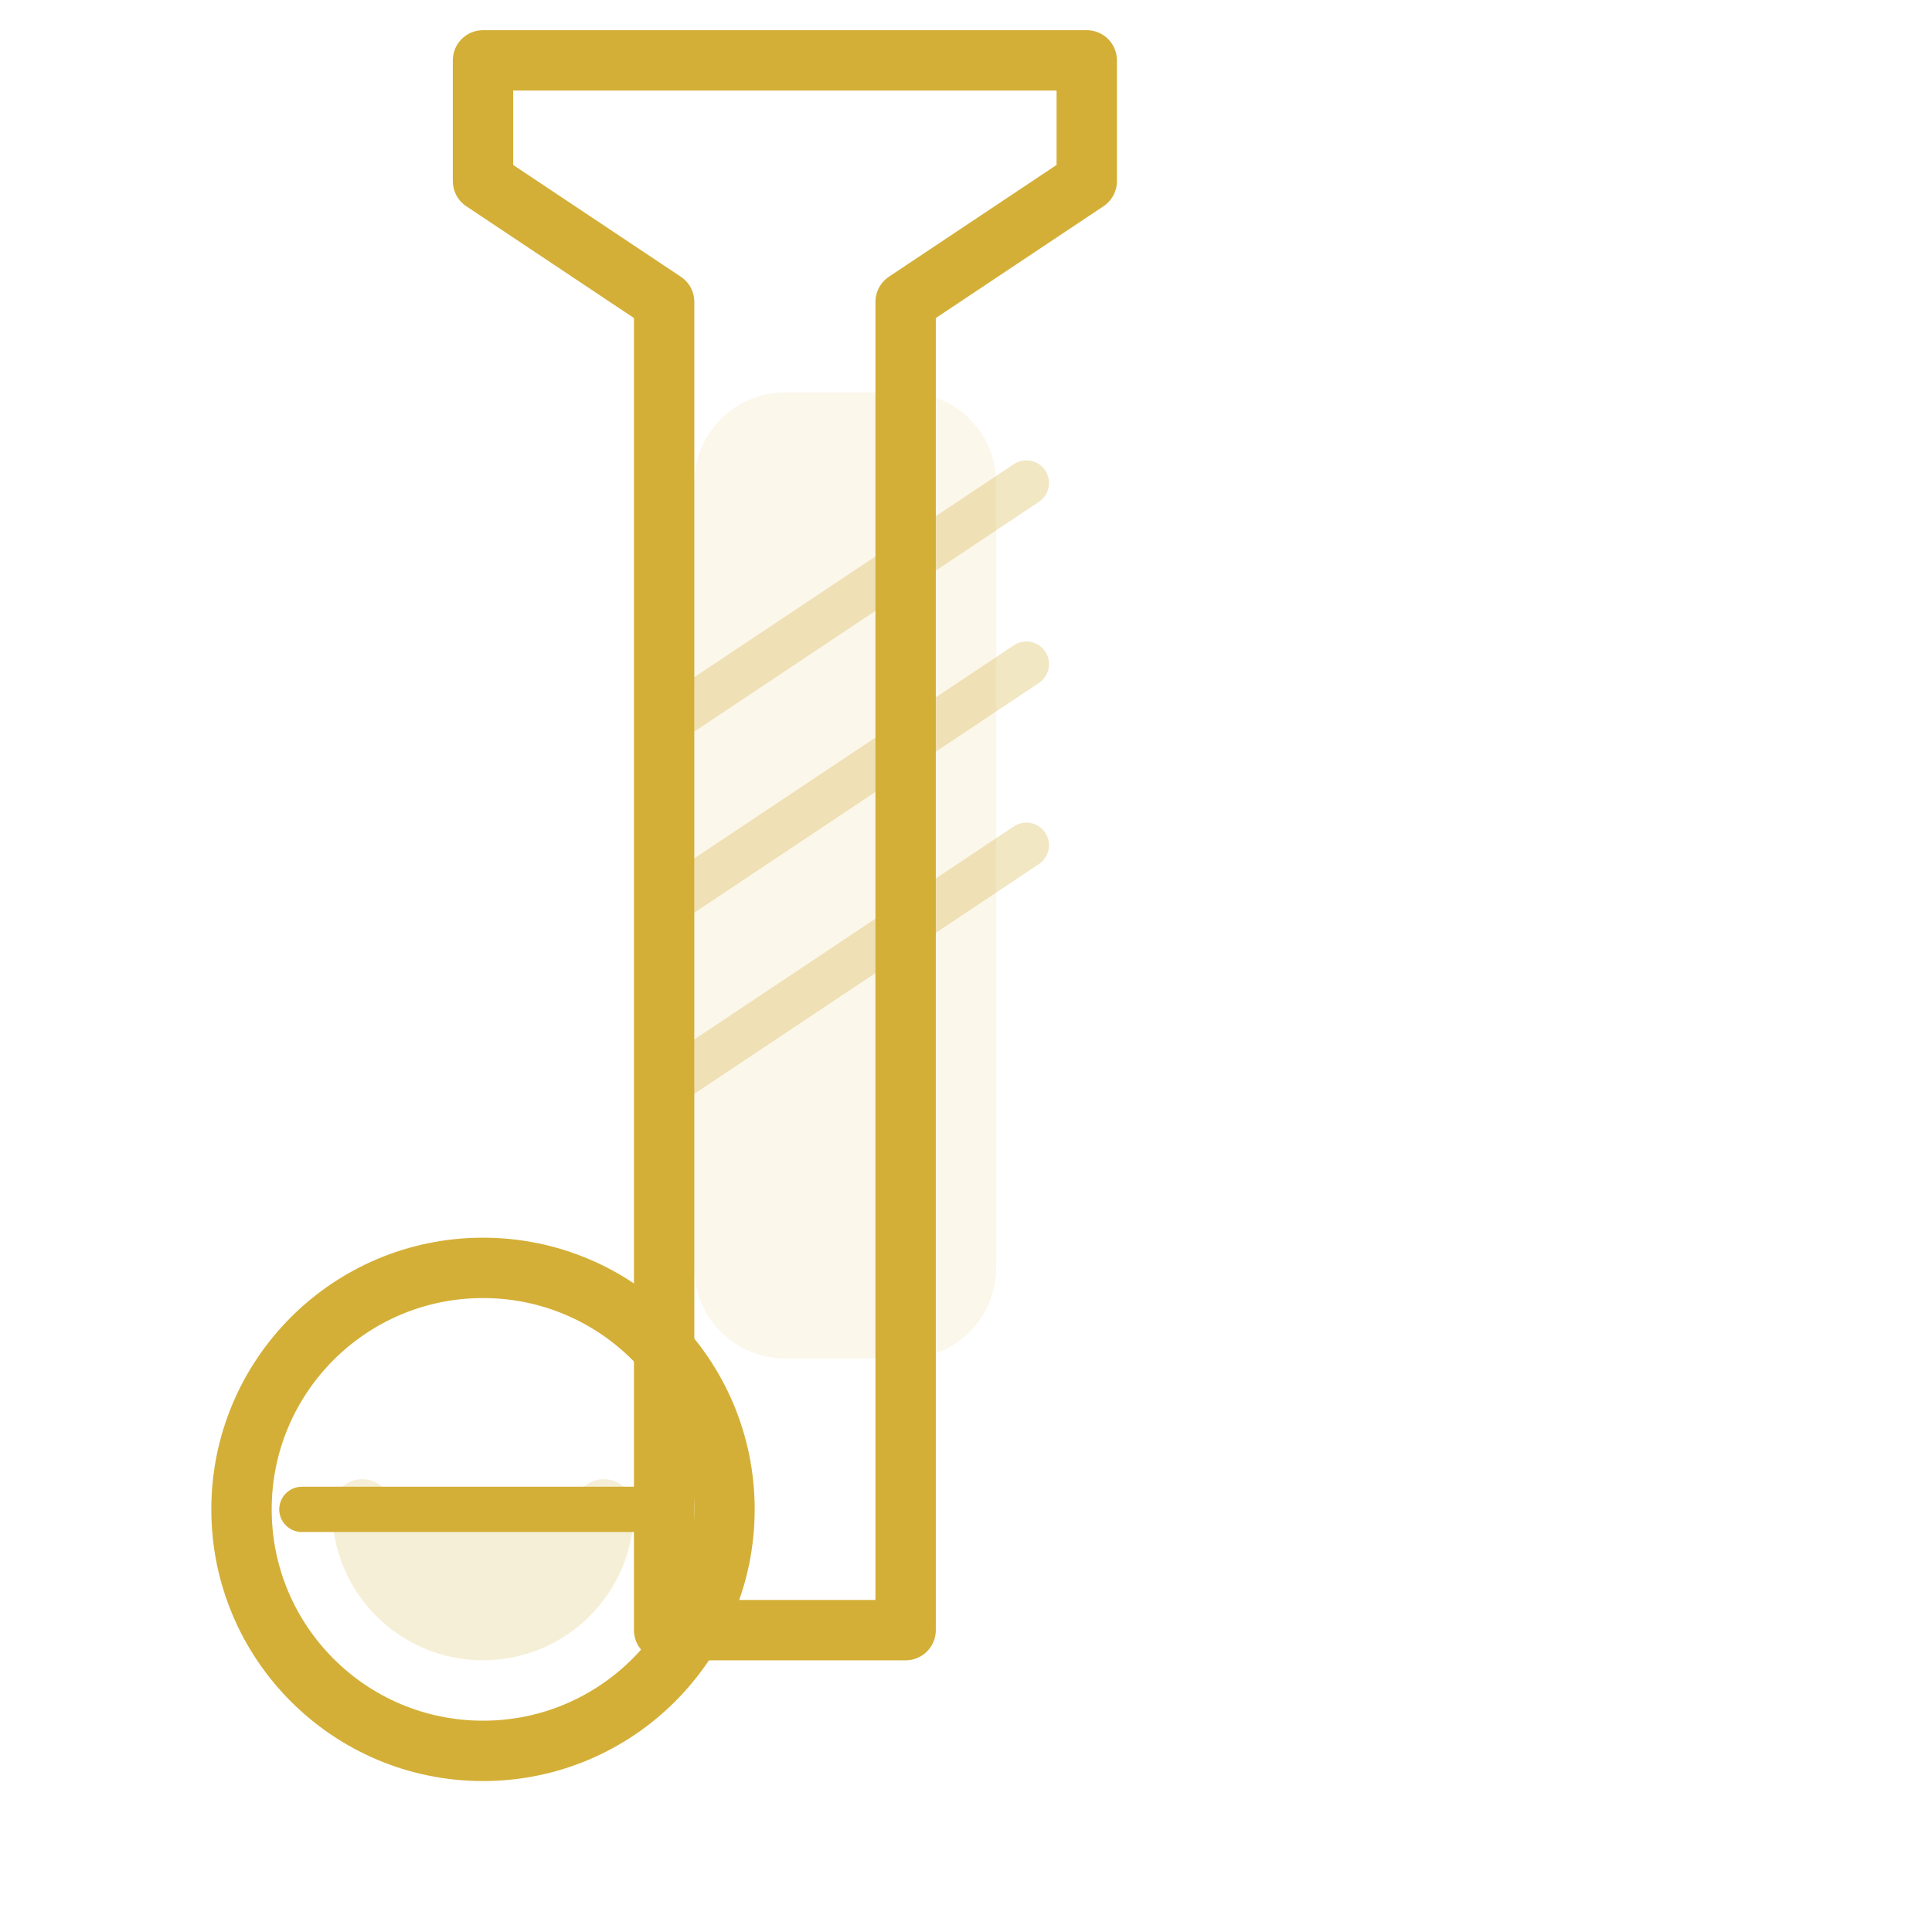
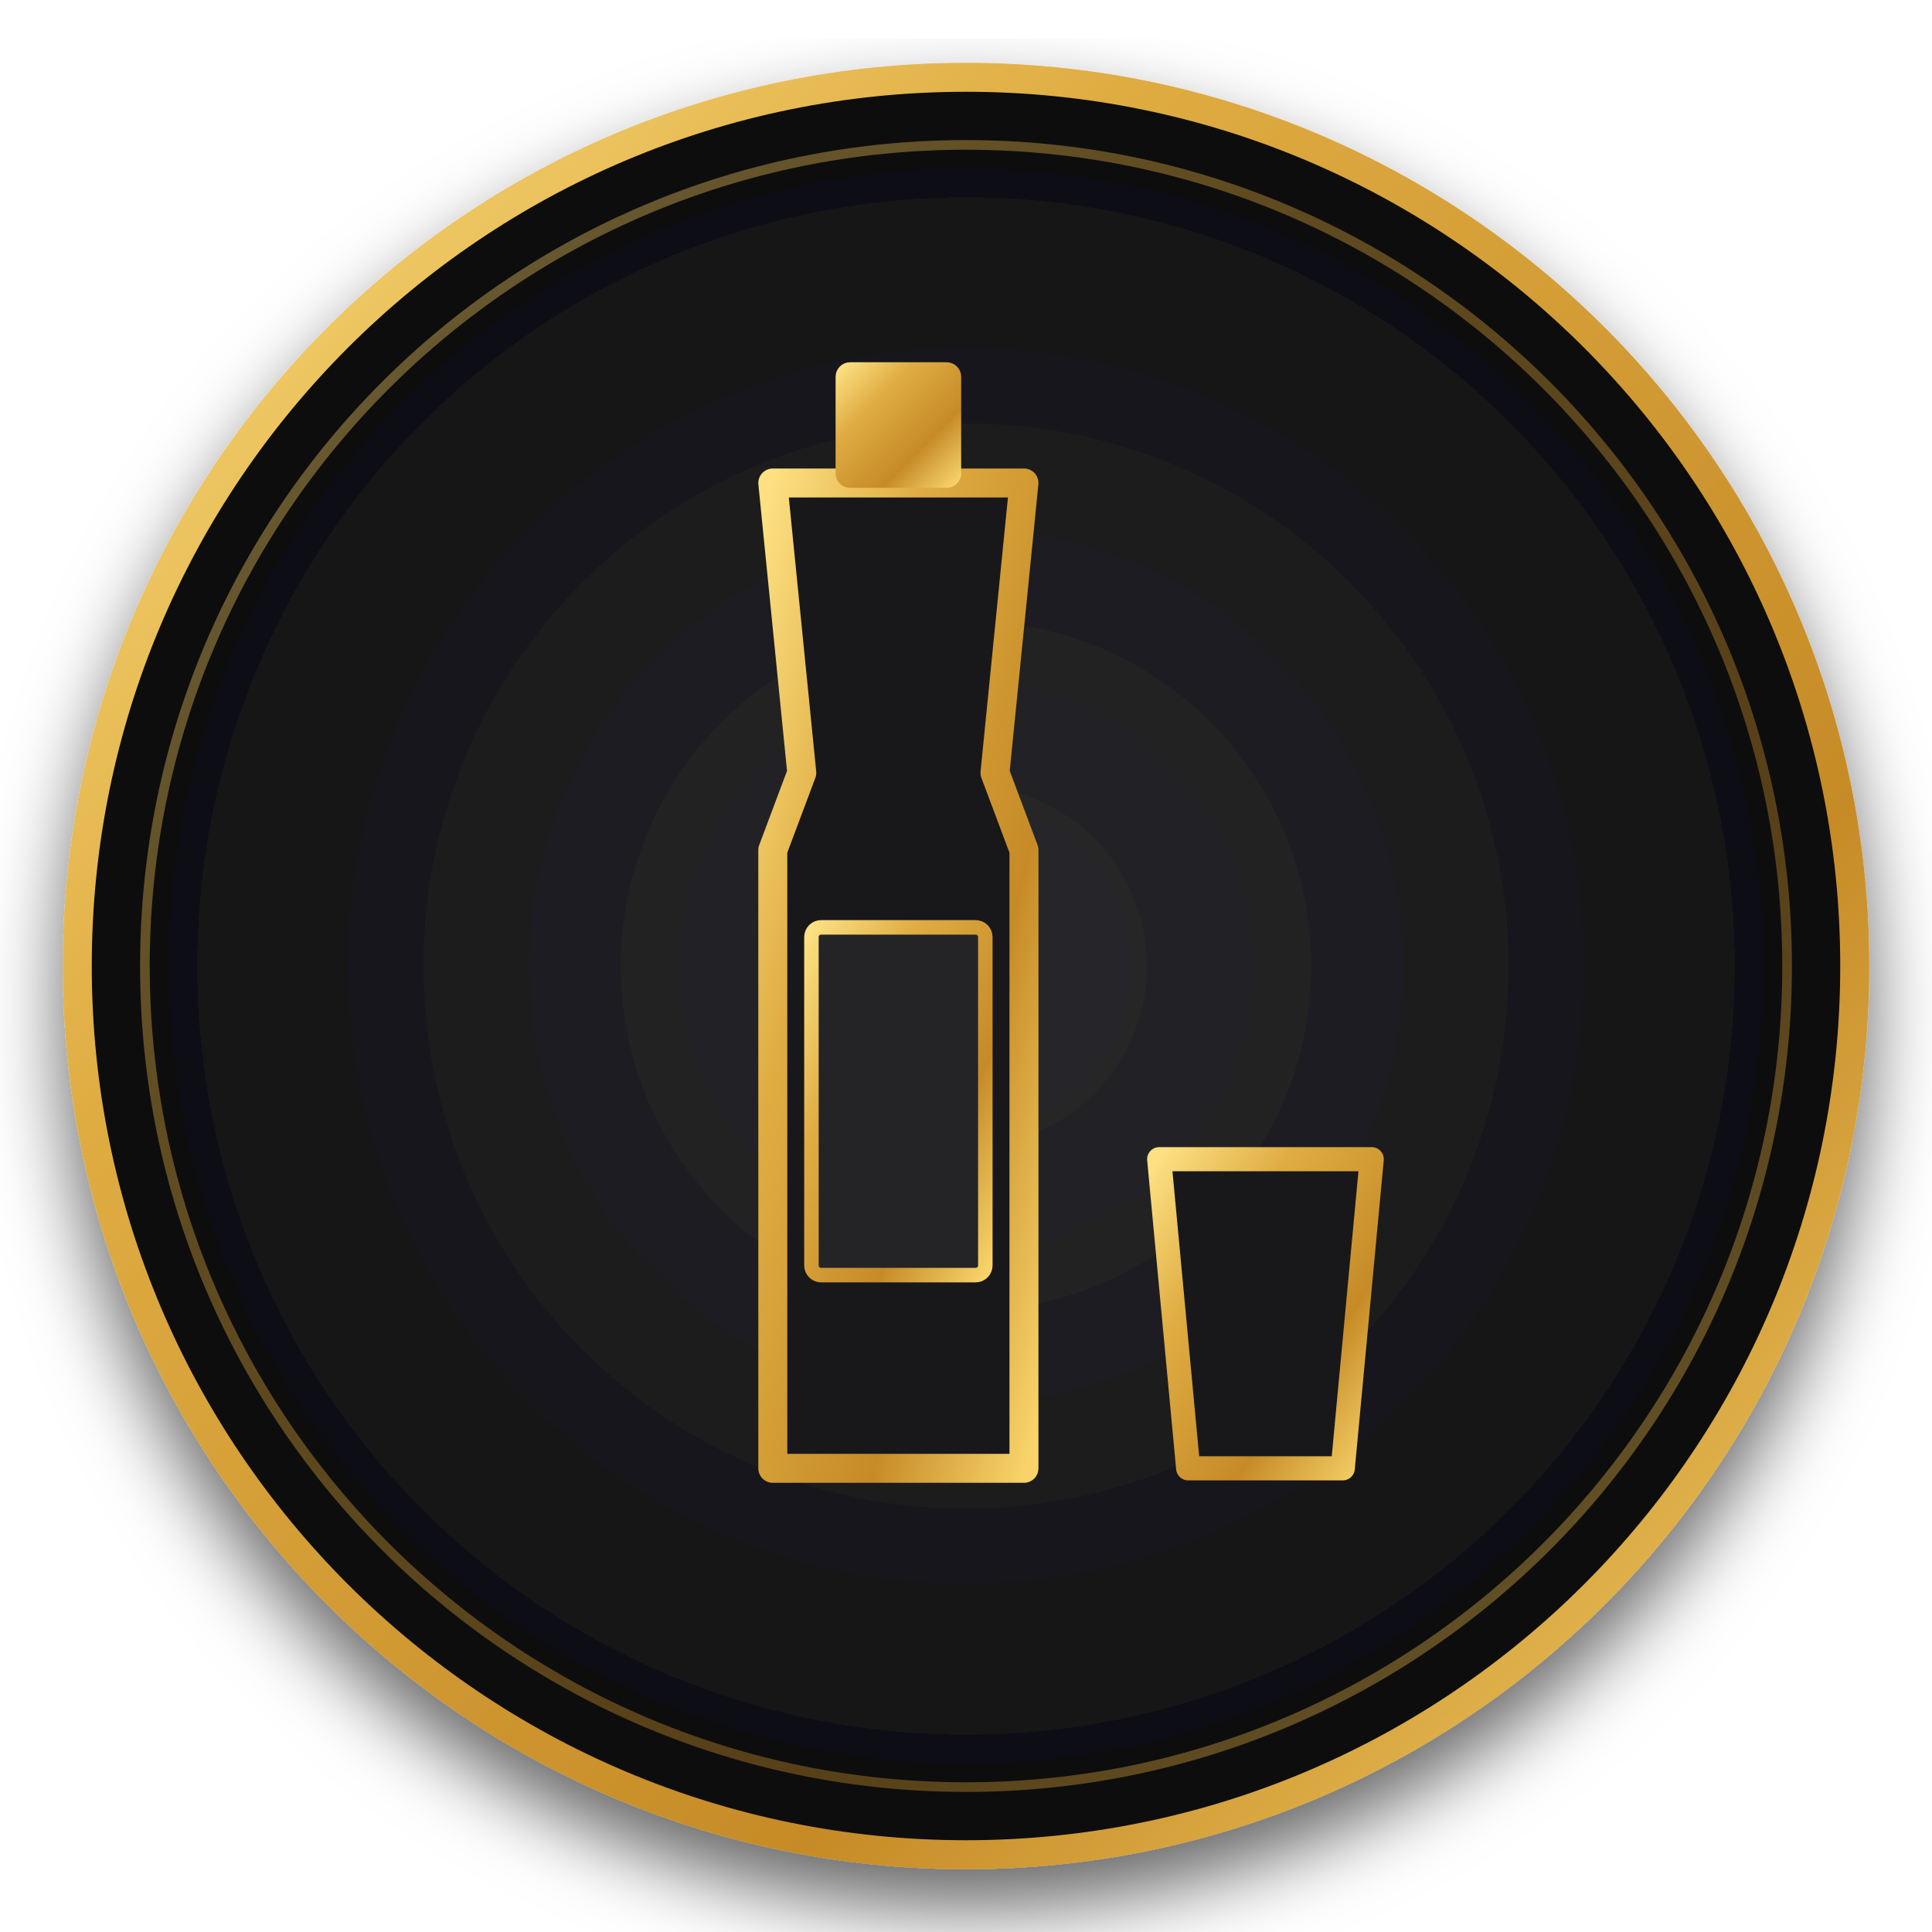
- <svg xmlns="http://www.w3.org/2000/svg" viewBox="0 0 64 64" fill="none" stroke="#d4af37" stroke-width="2" stroke-linecap="round" stroke-linejoin="round">
-   <path d="M28 2h8v4l-6 4v44H22V10l-6-4V2z" />
-   <rect x="24" y="14" width="8" height="30" rx="2" fill="#d4af37" opacity=".1" />
-   <path d="M22 24l12-8M22 30l12-8M22 36l12-8" stroke-width="1.5" opacity=".3" />
-   <circle cx="16" cy="50" r="8" />
-   <path d="M10 50h12" stroke-width="1.5" />
-   <path d="M12 50a4 4 0 0 0 8 0" fill="#d4af37" opacity=".2" />
+ <svg xmlns="http://www.w3.org/2000/svg" viewBox="0 0 200 200" width="200" height="200">
+   <defs>
+     <radialGradient id="darkBg" cx="50%" cy="50%" r="50%">
+       <stop offset="0%" stop-color="#2a2a2e" />
+       <stop offset="80%" stop-color="#141416" />
+       <stop offset="100%" stop-color="#0a0a0b" />
+     </radialGradient>
+     <linearGradient id="goldGrad" x1="0%" y1="0%" x2="100%" y2="100%">
+       <stop offset="0%" stop-color="#FCE082" />
+       <stop offset="30%" stop-color="#DFAC42" />
+       <stop offset="70%" stop-color="#C68B27" />
+       <stop offset="100%" stop-color="#F7D369" />
+     </linearGradient>
+     <linearGradient id="goldLine" x1="0%" y1="0%" x2="0%" y2="100%">
+       <stop offset="0%" stop-color="#FFEAA5" />
+       <stop offset="50%" stop-color="#D49E35" />
+       <stop offset="100%" stop-color="#91651B" />
+     </linearGradient>
+     <filter id="shadow" x="-20%" y="-20%" width="140%" height="140%">
+       <feDropShadow dx="0" dy="4" stdDeviation="4" flood-color="#000000" flood-opacity="0.6" />
+     </filter>
+   </defs>
+   <circle cx="100" cy="100" r="92" fill="url(#darkBg)" stroke="url(#goldGrad)" stroke-width="3" filter="url(#shadow)" />
+   <circle cx="100" cy="100" r="85" fill="none" stroke="url(#goldGrad)" stroke-width="1" stroke-opacity="0.4" />
+   <g fill="none" stroke="url(#goldGrad)" stroke-linecap="round" stroke-linejoin="round">
+     <path d="M80 50 L83 80 L80 88 L80 152 L106 152 L106 88 L103 80 L106 50 Z" stroke-width="3" fill="#18181b" />
+     <rect x="87" y="38" width="12" height="12" rx="1" fill="url(#goldGrad)" />
+     <rect x="84" y="96" width="18" height="36" rx="1" stroke-width="1.5" fill="#242427" />
+     <path d="M120 120 L123 152 L139 152 L142 120 Z" stroke-width="2.5" fill="#18181b" />
+     <line x1="122" y1="144" x2="140" y2="144" stroke-width="2" />
+     <line x1="121" y1="128" x2="141" y2="128" stroke-width="1" opacity="0.5" />
+   </g>
</svg>
